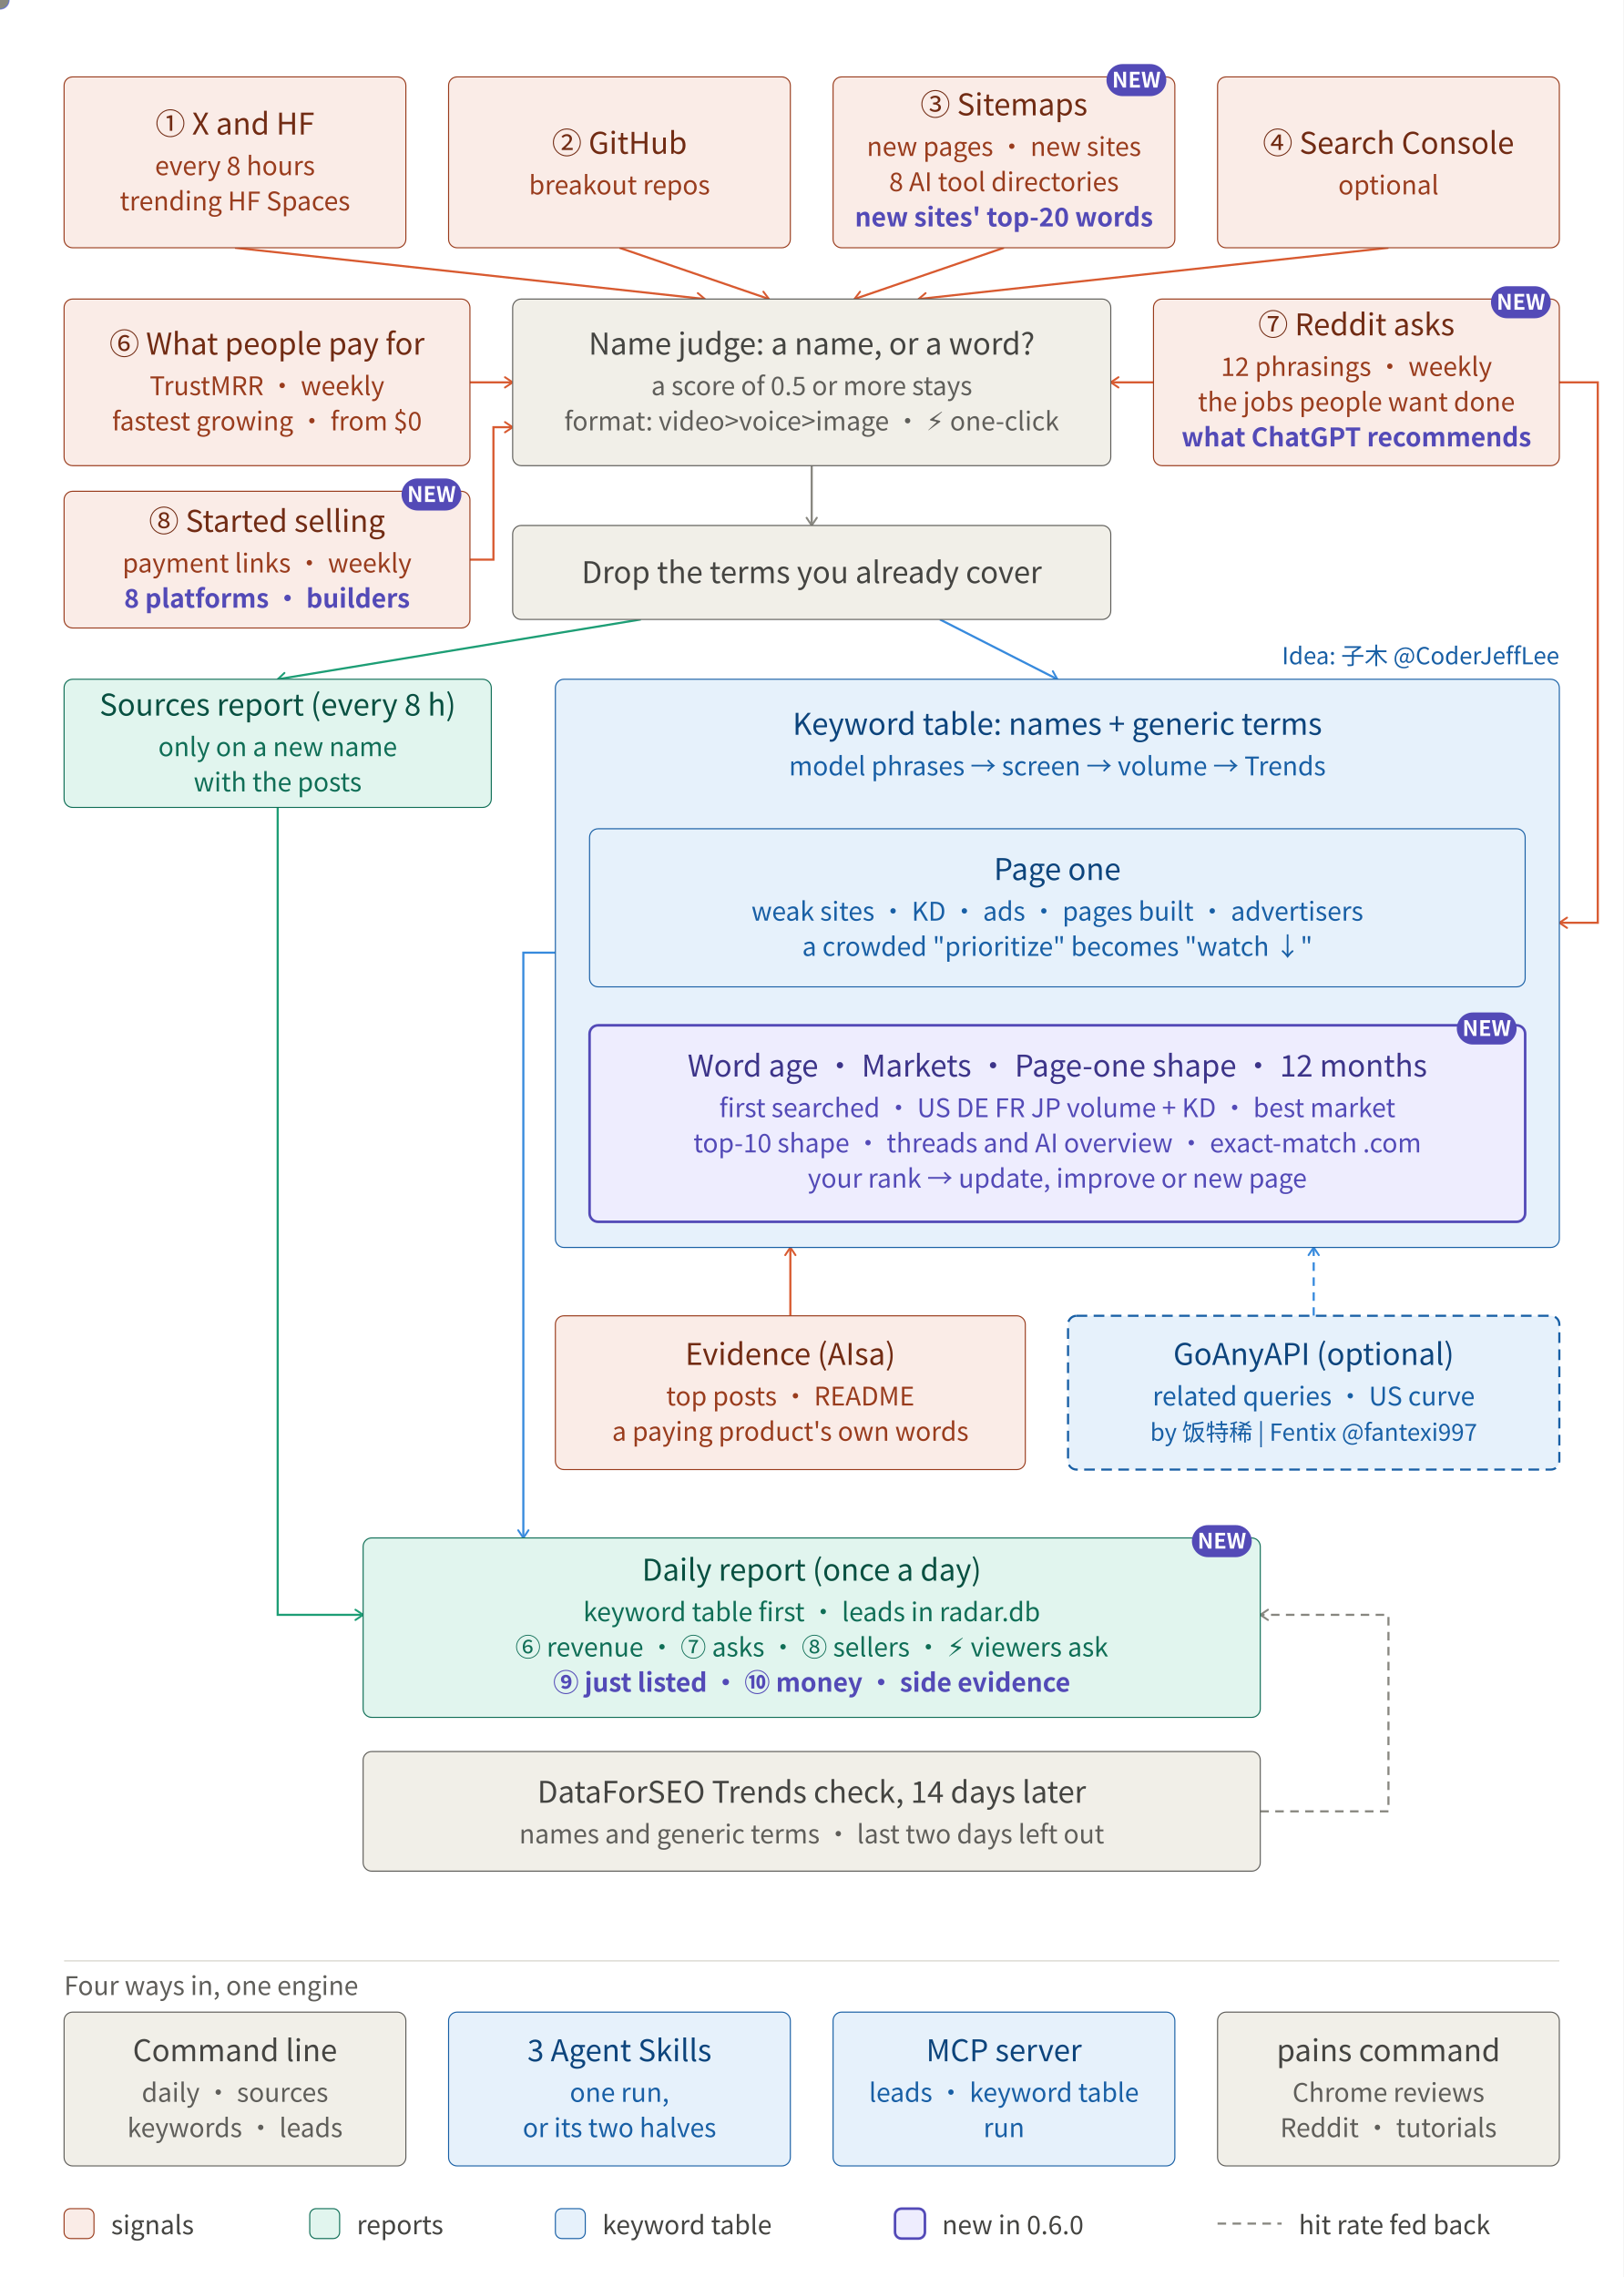
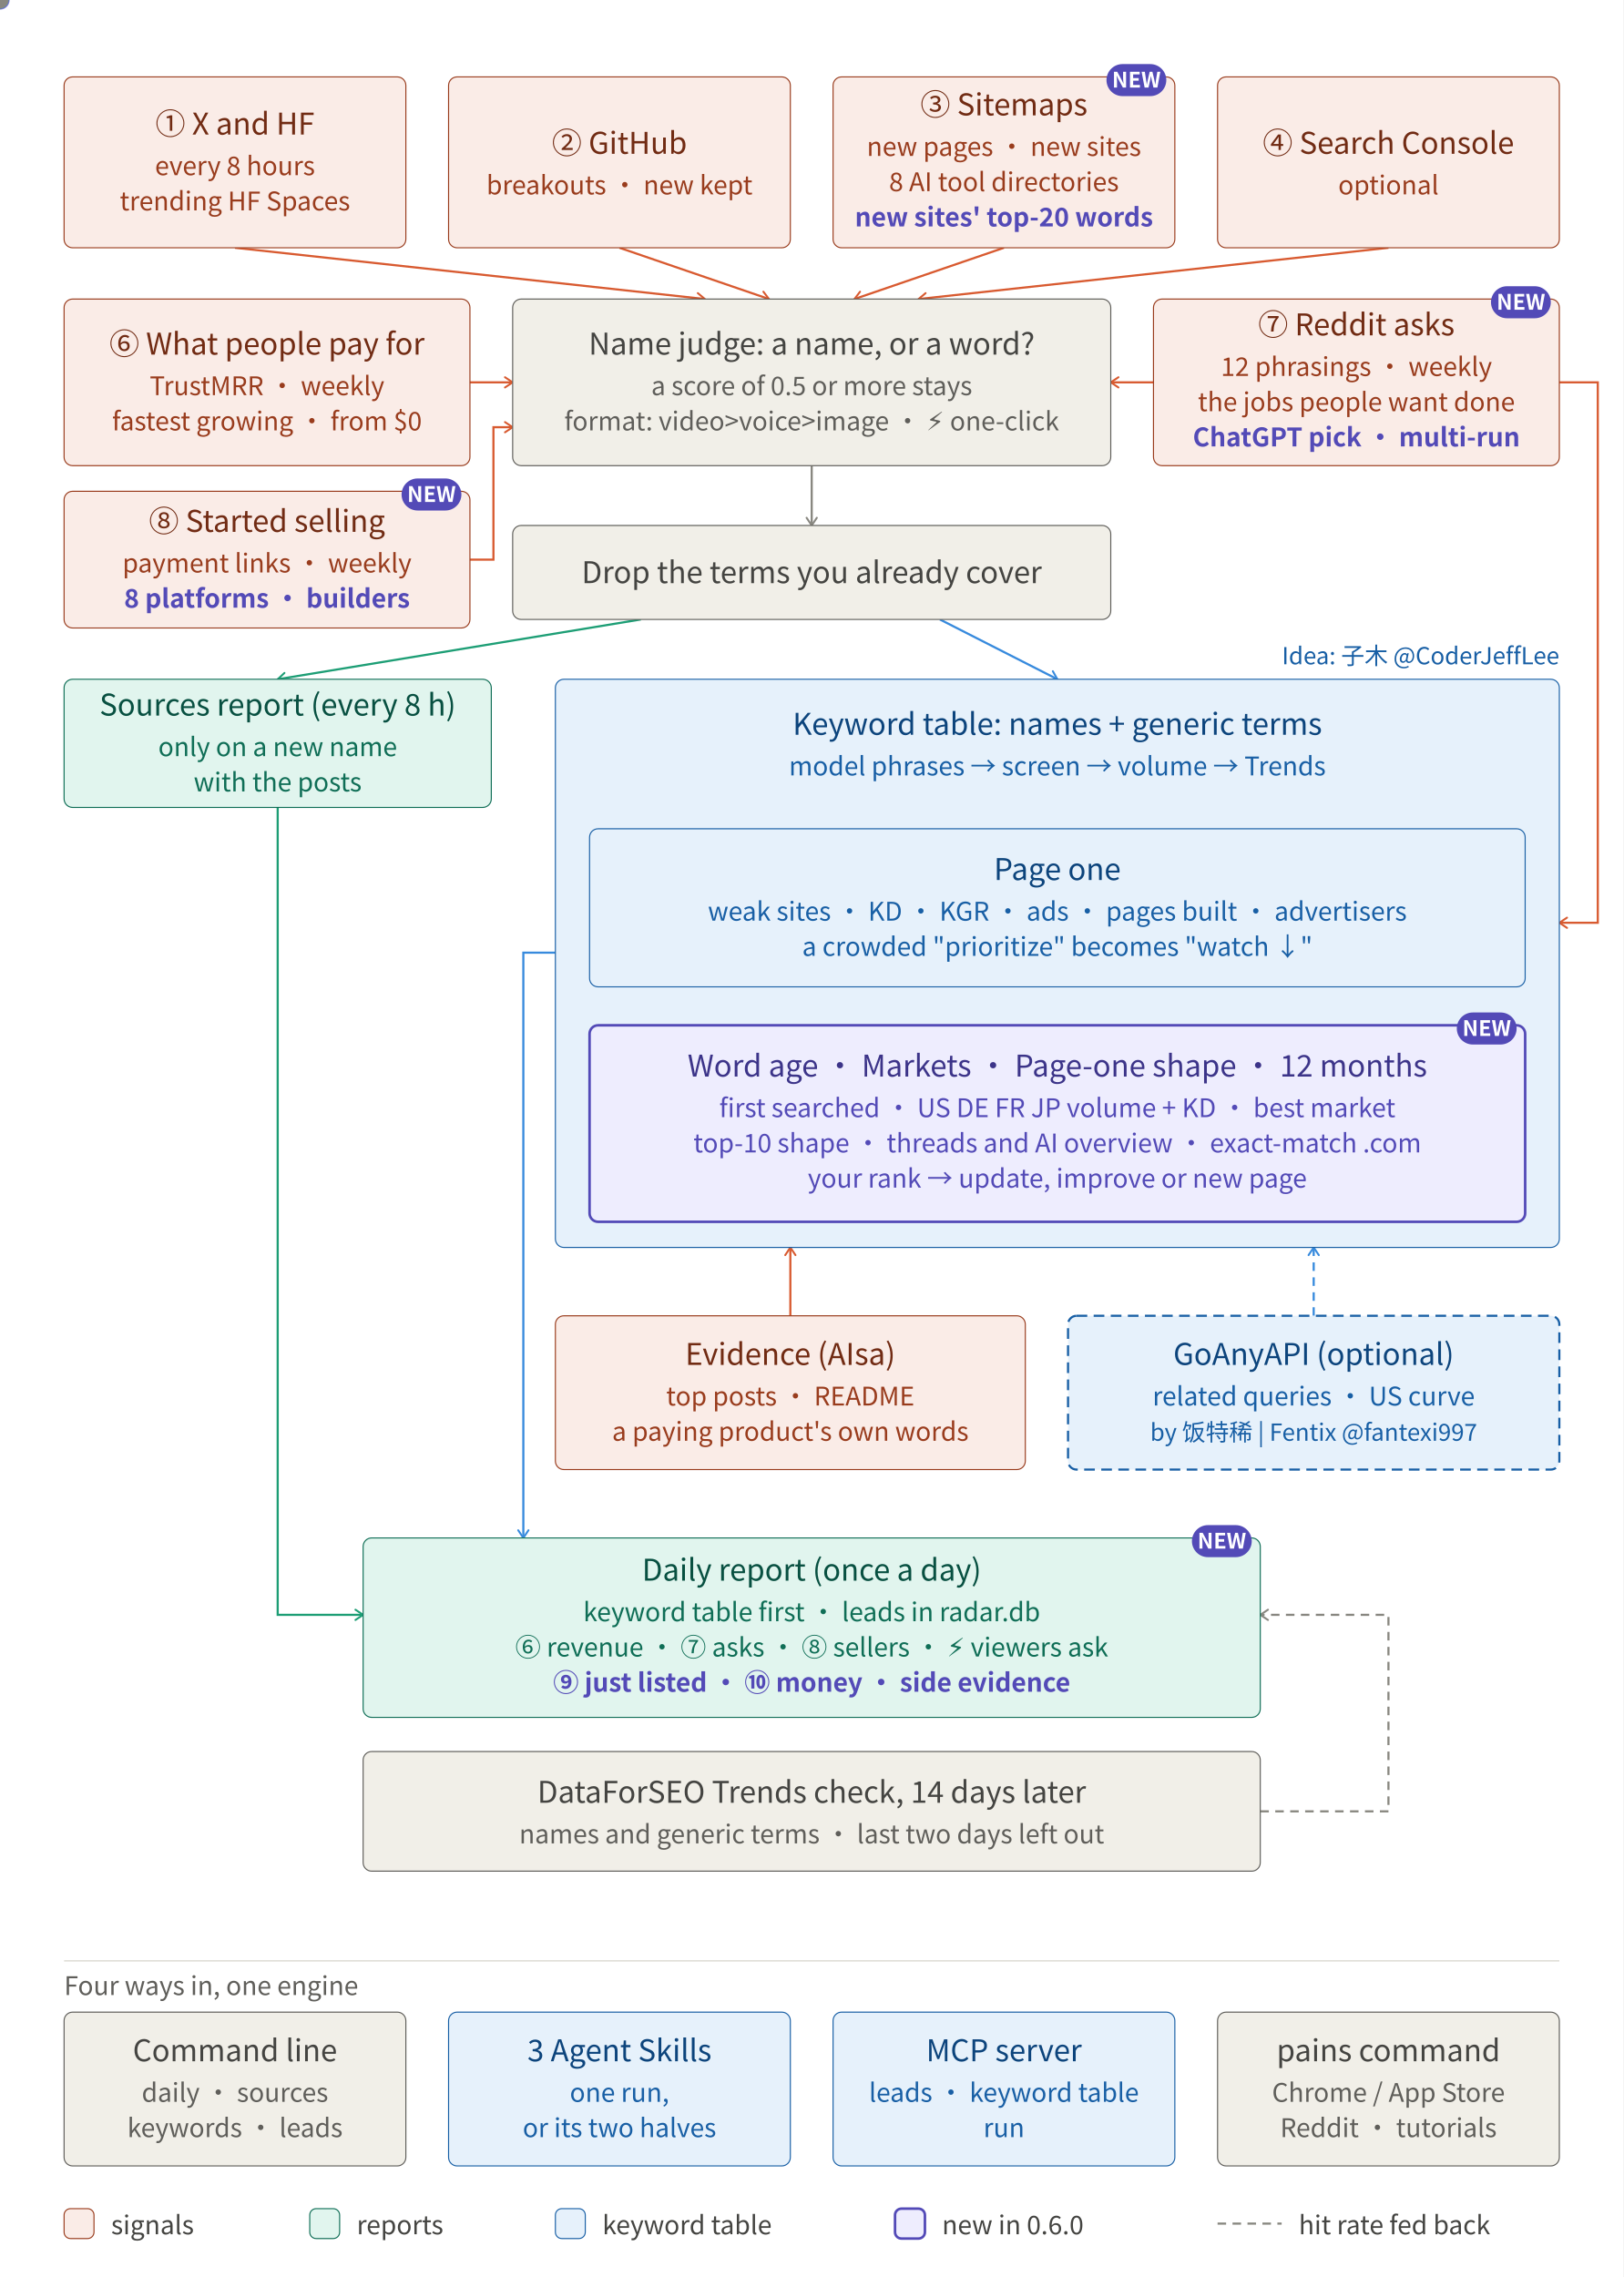
<svg xmlns="http://www.w3.org/2000/svg" width="1520" height="2132" viewBox="0 0 760 1066" font-family="Hiragino Sans GB, PingFang SC, Noto Sans CJK SC, sans-serif">
  <defs>
    <marker id="arrow" viewBox="0 0 10 10" refX="8" refY="5" markerWidth="6" markerHeight="6" orient="auto-start-reverse">
      <path d="M2 1L8 5L2 9" fill="none" stroke="context-stroke" stroke-width="1.5" stroke-linecap="round" stroke-linejoin="round" />
    </marker>
  </defs>
  <rect width="760" height="1066" fill="#FFFFFF" />
  <path id="p1" d="M110 116 L330 140" fill="none" stroke="#D85A30" stroke-width="1" marker-end="url(#arrow)" />
  <path id="p2" d="M290 116 L360 140" fill="none" stroke="#D85A30" stroke-width="1" marker-end="url(#arrow)" />
  <path id="p3" d="M470 116 L400 140" fill="none" stroke="#D85A30" stroke-width="1" marker-end="url(#arrow)" />
  <path id="p4" d="M650 116 L430 140" fill="none" stroke="#D85A30" stroke-width="1" marker-end="url(#arrow)" />
  <path id="p6" d="M220 179 L240 179" fill="none" stroke="#D85A30" stroke-width="1" marker-end="url(#arrow)" />
  <path id="p7" d="M540 179 L520 179" fill="none" stroke="#D85A30" stroke-width="1" marker-end="url(#arrow)" />
  <path id="p8b" d="M220 262 L231 262 L231 200 L240 200" fill="none" stroke="#D85A30" stroke-width="1" marker-end="url(#arrow)" />
  <path id="p7b" d="M730 179 L748 179 L748 432 L730 432" fill="none" stroke="#D85A30" stroke-width="1" marker-end="url(#arrow)" />
  <path id="p5" d="M380 218 L380 246" fill="none" stroke="#888780" stroke-width="1" marker-end="url(#arrow)" />
  <path id="p8" d="M300 290 L130 318" fill="none" stroke="#1D9E75" stroke-width="1" marker-end="url(#arrow)" />
  <path id="p9" d="M440 290 L495 318" fill="none" stroke="#378ADD" stroke-width="1" marker-end="url(#arrow)" />
  <path id="p15" d="M495 462 L495 480" fill="none" stroke="#7F77DD" stroke-width="1.4" marker-end="url(#arrow)" />
  <path id="p10" d="M370 616 L370 584" fill="none" stroke="#D85A30" stroke-width="1" marker-end="url(#arrow)" />
  <path id="p11" d="M615 616 L615 584" fill="none" stroke="#378ADD" stroke-width="1" stroke-dasharray="4 3" marker-end="url(#arrow)" />
  <path id="p12" d="M130 378 L130 756 L170 756" fill="none" stroke="#1D9E75" stroke-width="1" marker-end="url(#arrow)" />
  <path id="p13" d="M260 446 L245 446 L245 720" fill="none" stroke="#378ADD" stroke-width="1" marker-end="url(#arrow)" />
  <path id="p14" d="M590 848 L650 848 L650 756 L590 756" fill="none" stroke="#888780" stroke-width="1" stroke-dasharray="4 3" marker-end="url(#arrow)" />
  <g font-size="14" text-anchor="middle">
    <rect x="30" y="36" width="160" height="80" rx="4" fill="#FAECE7" stroke="#993C1D" stroke-width="0.5" />
    <text x="110.0" y="63.0" fill="#712B13" font-weight="500">① X and HF</text>
    <text x="110.0" y="82.0" fill="#993C1D" font-size="12">every 8 hours</text>
    <text x="110.0" y="98.5" fill="#993C1D" font-size="12">trending HF Spaces</text>
    <rect x="210" y="36" width="160" height="80" rx="4" fill="#FAECE7" stroke="#993C1D" stroke-width="0.5" />
    <text x="290.0" y="72.0" fill="#712B13" font-weight="500">② GitHub</text>
-     <text x="290.0" y="91.0" fill="#993C1D" font-size="12">breakout repos</text>
+     <text x="290.0" y="91.0" fill="#993C1D" font-size="12">breakouts · new kept</text>
    <rect x="390" y="36" width="160" height="80" rx="4" fill="#FAECE7" stroke="#993C1D" stroke-width="0.5" />
    <text x="470.0" y="54.0" fill="#712B13" font-weight="500">③ Sitemaps</text>
    <text x="470.0" y="73.0" fill="#993C1D" font-size="12">new pages · new sites</text>
    <text x="470.0" y="89.5" fill="#993C1D" font-size="12">8 AI tool directories</text>
    <text x="470.0" y="106.0" fill="#534AB7" font-size="12" font-weight="600">new sites' top-20 words</text>
    <rect x="518" y="30" width="28" height="15" rx="7.5" fill="#534AB7" />
    <text x="532" y="41" font-size="10" fill="#FFFFFF" font-weight="600">NEW</text>
    <rect x="570" y="36" width="160" height="80" rx="4" fill="#FAECE7" stroke="#993C1D" stroke-width="0.5" />
    <text x="650.0" y="72.0" fill="#712B13" font-weight="500">④ Search Console</text>
    <text x="650.0" y="91.0" fill="#993C1D" font-size="12">optional</text>
    <rect x="30" y="140" width="190" height="78" rx="4" fill="#FAECE7" stroke="#993C1D" stroke-width="0.5" />
    <text x="125.0" y="166.0" fill="#712B13" font-weight="500">⑥ What people pay for</text>
    <text x="125.0" y="185.0" fill="#993C1D" font-size="12">TrustMRR · weekly</text>
    <text x="125.0" y="201.5" fill="#993C1D" font-size="12">fastest growing · from $0</text>
    <rect x="240" y="140" width="280" height="78" rx="4" fill="#F1EFE8" stroke="#5F5E5A" stroke-width="0.5" />
    <text x="380.0" y="166.0" fill="#444441" font-weight="500">Name judge: a name, or a word?</text>
    <text x="380.0" y="185.0" fill="#5F5E5A" font-size="12">a score of 0.5 or more stays</text>
    <text x="380.0" y="201.5" fill="#5F5E5A" font-size="12">format: video&gt;voice&gt;image · ⚡ one-click</text>
    <rect x="540" y="140" width="190" height="78" rx="4" fill="#FAECE7" stroke="#993C1D" stroke-width="0.5" />
    <text x="635.0" y="157.0" fill="#712B13" font-weight="500">⑦ Reddit asks</text>
    <text x="635.0" y="176.0" fill="#993C1D" font-size="12">12 phrasings · weekly</text>
    <text x="635.0" y="192.5" fill="#993C1D" font-size="12">the jobs people want done</text>
-     <text x="635.0" y="209.0" fill="#534AB7" font-size="12" font-weight="600">what ChatGPT recommends</text>
+     <text x="635.0" y="209.0" fill="#534AB7" font-size="12" font-weight="600">ChatGPT pick · multi-run</text>
    <rect x="698" y="134" width="28" height="15" rx="7.5" fill="#534AB7" />
    <text x="712" y="145" font-size="10" fill="#FFFFFF" font-weight="600">NEW</text>
    <rect x="30" y="230" width="190" height="64" rx="4" fill="#FAECE7" stroke="#993C1D" stroke-width="0.5" />
    <text x="125.0" y="249.0" fill="#712B13" font-weight="500">⑧ Started selling</text>
    <text x="125.0" y="268.0" fill="#993C1D" font-size="12">payment links · weekly</text>
    <text x="125.0" y="284.5" fill="#534AB7" font-size="12" font-weight="600">8 platforms · builders</text>
    <rect x="188" y="224" width="28" height="15" rx="7.5" fill="#534AB7" />
    <text x="202" y="235" font-size="10" fill="#FFFFFF" font-weight="600">NEW</text>
    <rect x="240" y="246" width="280" height="44" rx="4" fill="#F1EFE8" stroke="#5F5E5A" stroke-width="0.5" />
    <text x="380.0" y="273.0" fill="#444441" font-weight="500">Drop the terms you already cover</text>
    <rect x="30" y="318" width="200" height="60" rx="4" fill="#E1F5EE" stroke="#0F6E56" stroke-width="0.5" />
    <text x="130.0" y="335.0" fill="#085041" font-weight="500">Sources report (every 8 h)</text>
    <text x="130.0" y="354.0" fill="#0F6E56" font-size="12">only on a new name</text>
    <text x="130.0" y="370.5" fill="#0F6E56" font-size="12">with the posts</text>
    <rect x="260" y="318" width="470" height="266" rx="4" fill="#E6F1FB" stroke="#185FA5" stroke-width="0.5" />
    <text x="495.0" y="344.0" fill="#0C447C" font-weight="500">Keyword table: names + generic terms</text>
    <text x="495.0" y="363.0" fill="#185FA5" font-size="12">model phrases → screen → volume → Trends</text>
    <rect x="276" y="388" width="438" height="74" rx="4" fill="#E6F1FB" stroke="#185FA5" stroke-width="0.5" />
    <text x="495.0" y="412.0" fill="#0C447C" font-weight="500">Page one</text>
-     <text x="495.0" y="431.0" fill="#185FA5" font-size="12">weak sites · KD · ads · pages built · advertisers</text>
+     <text x="495.0" y="431.0" fill="#185FA5" font-size="12">weak sites · KD · KGR · ads · pages built · advertisers</text>
    <text x="495.0" y="447.5" fill="#185FA5" font-size="12">a crowded "prioritize" becomes "watch ↓"</text>
    <rect x="276" y="480" width="438" height="92" rx="4" fill="#EEEDFE" stroke="#534AB7" stroke-width="1.2" />
    <text x="495.0" y="504.0" fill="#3C3489" font-weight="500">Word age · Markets · Page-one shape · 12 months</text>
    <text x="495.0" y="523.0" fill="#534AB7" font-size="12">first searched · US DE FR JP volume + KD · best market</text>
    <text x="495.0" y="539.5" fill="#534AB7" font-size="12">top-10 shape · threads and AI overview · exact-match .com</text>
    <text x="495.0" y="556.0" fill="#534AB7" font-size="12">your rank → update, improve or new page</text>
    <rect x="682" y="474" width="28" height="15" rx="7.5" fill="#534AB7" />
    <text x="696" y="485" font-size="10" fill="#FFFFFF" font-weight="600">NEW</text>
    <rect x="260" y="616" width="220" height="72" rx="4" fill="#FAECE7" stroke="#993C1D" stroke-width="0.5" />
    <text x="370.0" y="639.0" fill="#712B13" font-weight="500">Evidence (AIsa)</text>
    <text x="370.0" y="658.0" fill="#993C1D" font-size="12">top posts · README</text>
    <text x="370.0" y="674.5" fill="#993C1D" font-size="12">a paying product's own words</text>
    <rect x="500" y="616" width="230" height="72" rx="4" fill="#E6F1FB" stroke="#185FA5" stroke-width="1" stroke-dasharray="5 3" />
    <text x="615.0" y="639.0" fill="#0C447C" font-weight="500">GoAnyAPI (optional)</text>
    <text x="615.0" y="658.0" fill="#185FA5" font-size="12">related queries · US curve</text>
    <text x="615.0" y="674.5" fill="#185FA5" font-size="11">by 饭特稀 | Fentix @fantexi997</text>
    <rect x="170" y="720" width="420" height="84" rx="4" fill="#E1F5EE" stroke="#0F6E56" stroke-width="0.5" />
    <text x="380.0" y="740.0" fill="#085041" font-weight="500">Daily report (once a day)</text>
    <text x="380.0" y="759.0" fill="#0F6E56" font-size="12">keyword table first · leads in radar.db</text>
    <text x="380.0" y="775.5" fill="#0F6E56" font-size="12">⑥ revenue · ⑦ asks · ⑧ sellers · ⚡ viewers ask</text>
    <text x="380.0" y="792.0" fill="#534AB7" font-size="12" font-weight="600">⑨ just listed · ⑩ money · side evidence</text>
    <rect x="558" y="714" width="28" height="15" rx="7.5" fill="#534AB7" />
    <text x="572" y="725" font-size="10" fill="#FFFFFF" font-weight="600">NEW</text>
    <rect x="170" y="820" width="420" height="56" rx="4" fill="#F1EFE8" stroke="#5F5E5A" stroke-width="0.5" />
    <text x="380.0" y="844.0" fill="#444441" font-weight="500">DataForSEO Trends check, 14 days later</text>
    <text x="380.0" y="863.0" fill="#5F5E5A" font-size="12">names and generic terms · last two days left out</text>
    <rect x="30" y="942" width="160" height="72" rx="4" fill="#F1EFE8" stroke="#5F5E5A" stroke-width="0.5" />
    <text x="110.0" y="965.0" fill="#444441" font-weight="500">Command line</text>
    <text x="110.0" y="984.0" fill="#5F5E5A" font-size="12">daily · sources</text>
    <text x="110.0" y="1000.5" fill="#5F5E5A" font-size="12">keywords · leads</text>
    <rect x="210" y="942" width="160" height="72" rx="4" fill="#E6F1FB" stroke="#185FA5" stroke-width="0.5" />
    <text x="290.0" y="965.0" fill="#0C447C" font-weight="500">3 Agent Skills</text>
    <text x="290.0" y="984.0" fill="#185FA5" font-size="12">one run,</text>
    <text x="290.0" y="1000.5" fill="#185FA5" font-size="12">or its two halves</text>
    <rect x="390" y="942" width="160" height="72" rx="4" fill="#E6F1FB" stroke="#185FA5" stroke-width="0.5" />
    <text x="470.0" y="965.0" fill="#0C447C" font-weight="500">MCP server</text>
    <text x="470.0" y="984.0" fill="#185FA5" font-size="12">leads · keyword table</text>
    <text x="470.0" y="1000.5" fill="#185FA5" font-size="12">run</text>
    <rect x="570" y="942" width="160" height="72" rx="4" fill="#F1EFE8" stroke="#5F5E5A" stroke-width="0.5" />
    <text x="650.0" y="965.0" fill="#444441" font-weight="500">pains command</text>
-     <text x="650.0" y="984.0" fill="#5F5E5A" font-size="12">Chrome reviews</text>
+     <text x="650.0" y="984.0" fill="#5F5E5A" font-size="12">Chrome / App Store</text>
    <text x="650.0" y="1000.5" fill="#5F5E5A" font-size="12">Reddit · tutorials</text>
  </g>
  <path d="M30 918 H730" stroke="#D3D1C7" stroke-width="0.5" fill="none" />
  <text x="30" y="934" font-size="12" fill="#5F5E5A" font-weight="500">Four ways in, one engine</text>
  <text x="730" y="311" text-anchor="end" font-size="11" fill="#185FA5">Idea: 子木 @CoderJeffLee</text>
  <rect x="30" y="1034" width="14" height="14" rx="3" fill="#FAECE7" stroke="#993C1D" stroke-width="0.5" />
  <text x="52" y="1046" font-size="12" fill="#444441">signals</text>
  <rect x="145" y="1034" width="14" height="14" rx="3" fill="#E1F5EE" stroke="#0F6E56" stroke-width="0.5" />
  <text x="167" y="1046" font-size="12" fill="#444441">reports</text>
  <rect x="260" y="1034" width="14" height="14" rx="3" fill="#E6F1FB" stroke="#185FA5" stroke-width="0.5" />
  <text x="282" y="1046" font-size="12" fill="#444441">keyword table</text>
  <rect x="419" y="1034" width="14" height="14" rx="3" fill="#EEEDFE" stroke="#534AB7" stroke-width="1.2" />
  <text x="441" y="1046" font-size="12" fill="#444441">new in 0.6.0</text>
  <path d="M570 1041 H600" stroke="#888780" stroke-width="1" stroke-dasharray="4 3" fill="none" />
  <text x="608" y="1046" font-size="12" fill="#444441">hit rate fed back</text>
  <circle r="4" fill="#D85A30">
    <animateMotion dur="2.4s" repeatCount="indefinite" begin="0.0s">
      <mpath href="#p1" />
    </animateMotion>
  </circle>
  <circle r="4" fill="#D85A30">
    <animateMotion dur="2.4s" repeatCount="indefinite" begin="0.6s">
      <mpath href="#p2" />
    </animateMotion>
  </circle>
  <circle r="4" fill="#D85A30">
    <animateMotion dur="2.4s" repeatCount="indefinite" begin="1.2s">
      <mpath href="#p3" />
    </animateMotion>
  </circle>
  <circle r="4" fill="#D85A30">
    <animateMotion dur="2.4s" repeatCount="indefinite" begin="1.8s">
      <mpath href="#p4" />
    </animateMotion>
  </circle>
  <circle r="4" fill="#D85A30">
    <animateMotion dur="1.2s" repeatCount="indefinite" begin="0.2s">
      <mpath href="#p6" />
    </animateMotion>
  </circle>
  <circle r="4" fill="#D85A30">
    <animateMotion dur="1.2s" repeatCount="indefinite" begin="0.8s">
      <mpath href="#p7" />
    </animateMotion>
  </circle>
  <circle r="4" fill="#D85A30">
    <animateMotion dur="1.6s" repeatCount="indefinite" begin="0.5s">
      <mpath href="#p8b" />
    </animateMotion>
  </circle>
  <circle r="4" fill="#D85A30">
    <animateMotion dur="2.8s" repeatCount="indefinite" begin="0.4s">
      <mpath href="#p7b" />
    </animateMotion>
  </circle>
  <circle r="4" fill="#888780">
    <animateMotion dur="1.2s" repeatCount="indefinite" begin="0.3s">
      <mpath href="#p5" />
    </animateMotion>
  </circle>
  <circle r="4" fill="#1D9E75">
    <animateMotion dur="1.6s" repeatCount="indefinite" begin="0.0s">
      <mpath href="#p8" />
    </animateMotion>
  </circle>
  <circle r="4" fill="#378ADD">
    <animateMotion dur="1.6s" repeatCount="indefinite" begin="0.4s">
      <mpath href="#p9" />
    </animateMotion>
  </circle>
  <circle r="4.5" fill="#7F77DD">
    <animateMotion dur="1.0s" repeatCount="indefinite" begin="0.3s">
      <mpath href="#p15" />
    </animateMotion>
  </circle>
  <circle r="4" fill="#D85A30">
    <animateMotion dur="1.4s" repeatCount="indefinite" begin="0.8s">
      <mpath href="#p10" />
    </animateMotion>
  </circle>
  <circle r="4" fill="#378ADD">
    <animateMotion dur="1.4s" repeatCount="indefinite" begin="1.2s">
      <mpath href="#p11" />
    </animateMotion>
  </circle>
  <circle r="4" fill="#1D9E75">
    <animateMotion dur="2.8s" repeatCount="indefinite" begin="0.2s">
      <mpath href="#p12" />
    </animateMotion>
  </circle>
  <circle r="4" fill="#378ADD">
    <animateMotion dur="2.2s" repeatCount="indefinite" begin="0.6s">
      <mpath href="#p13" />
    </animateMotion>
  </circle>
  <circle r="4" fill="#888780">
    <animateMotion dur="4.8s" repeatCount="indefinite" begin="0.0s">
      <mpath href="#p14" />
    </animateMotion>
  </circle>
</svg>
